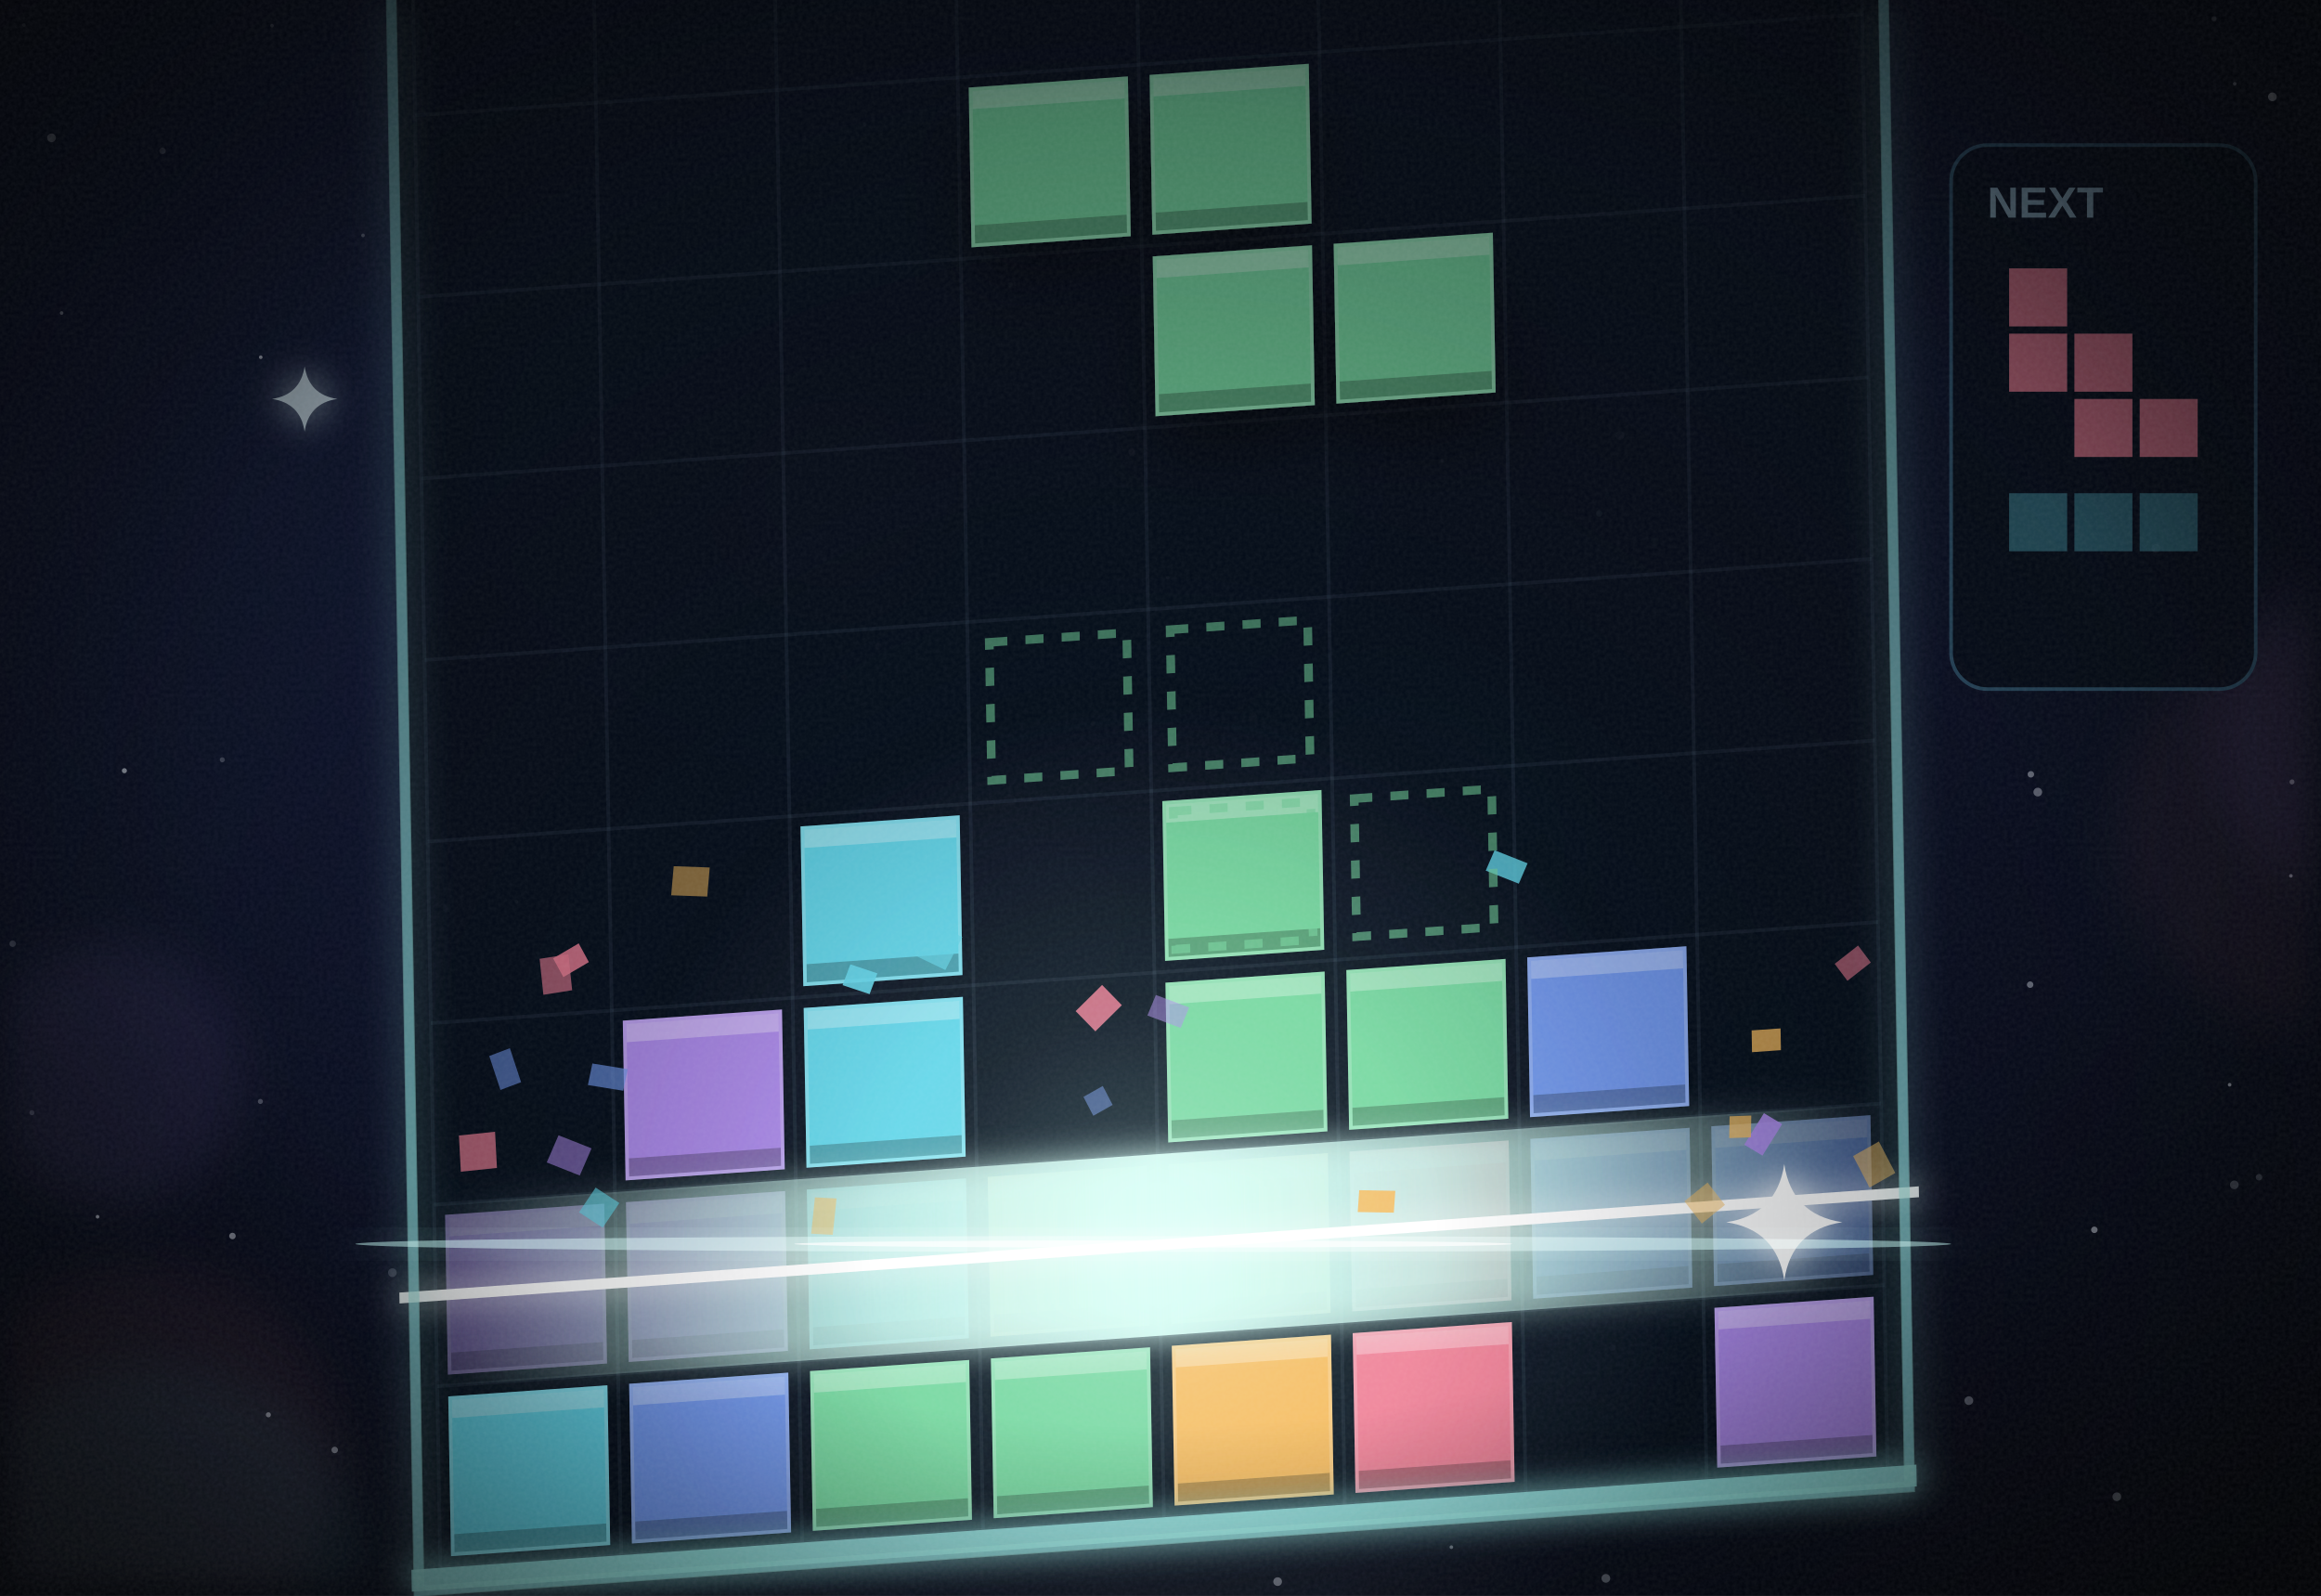
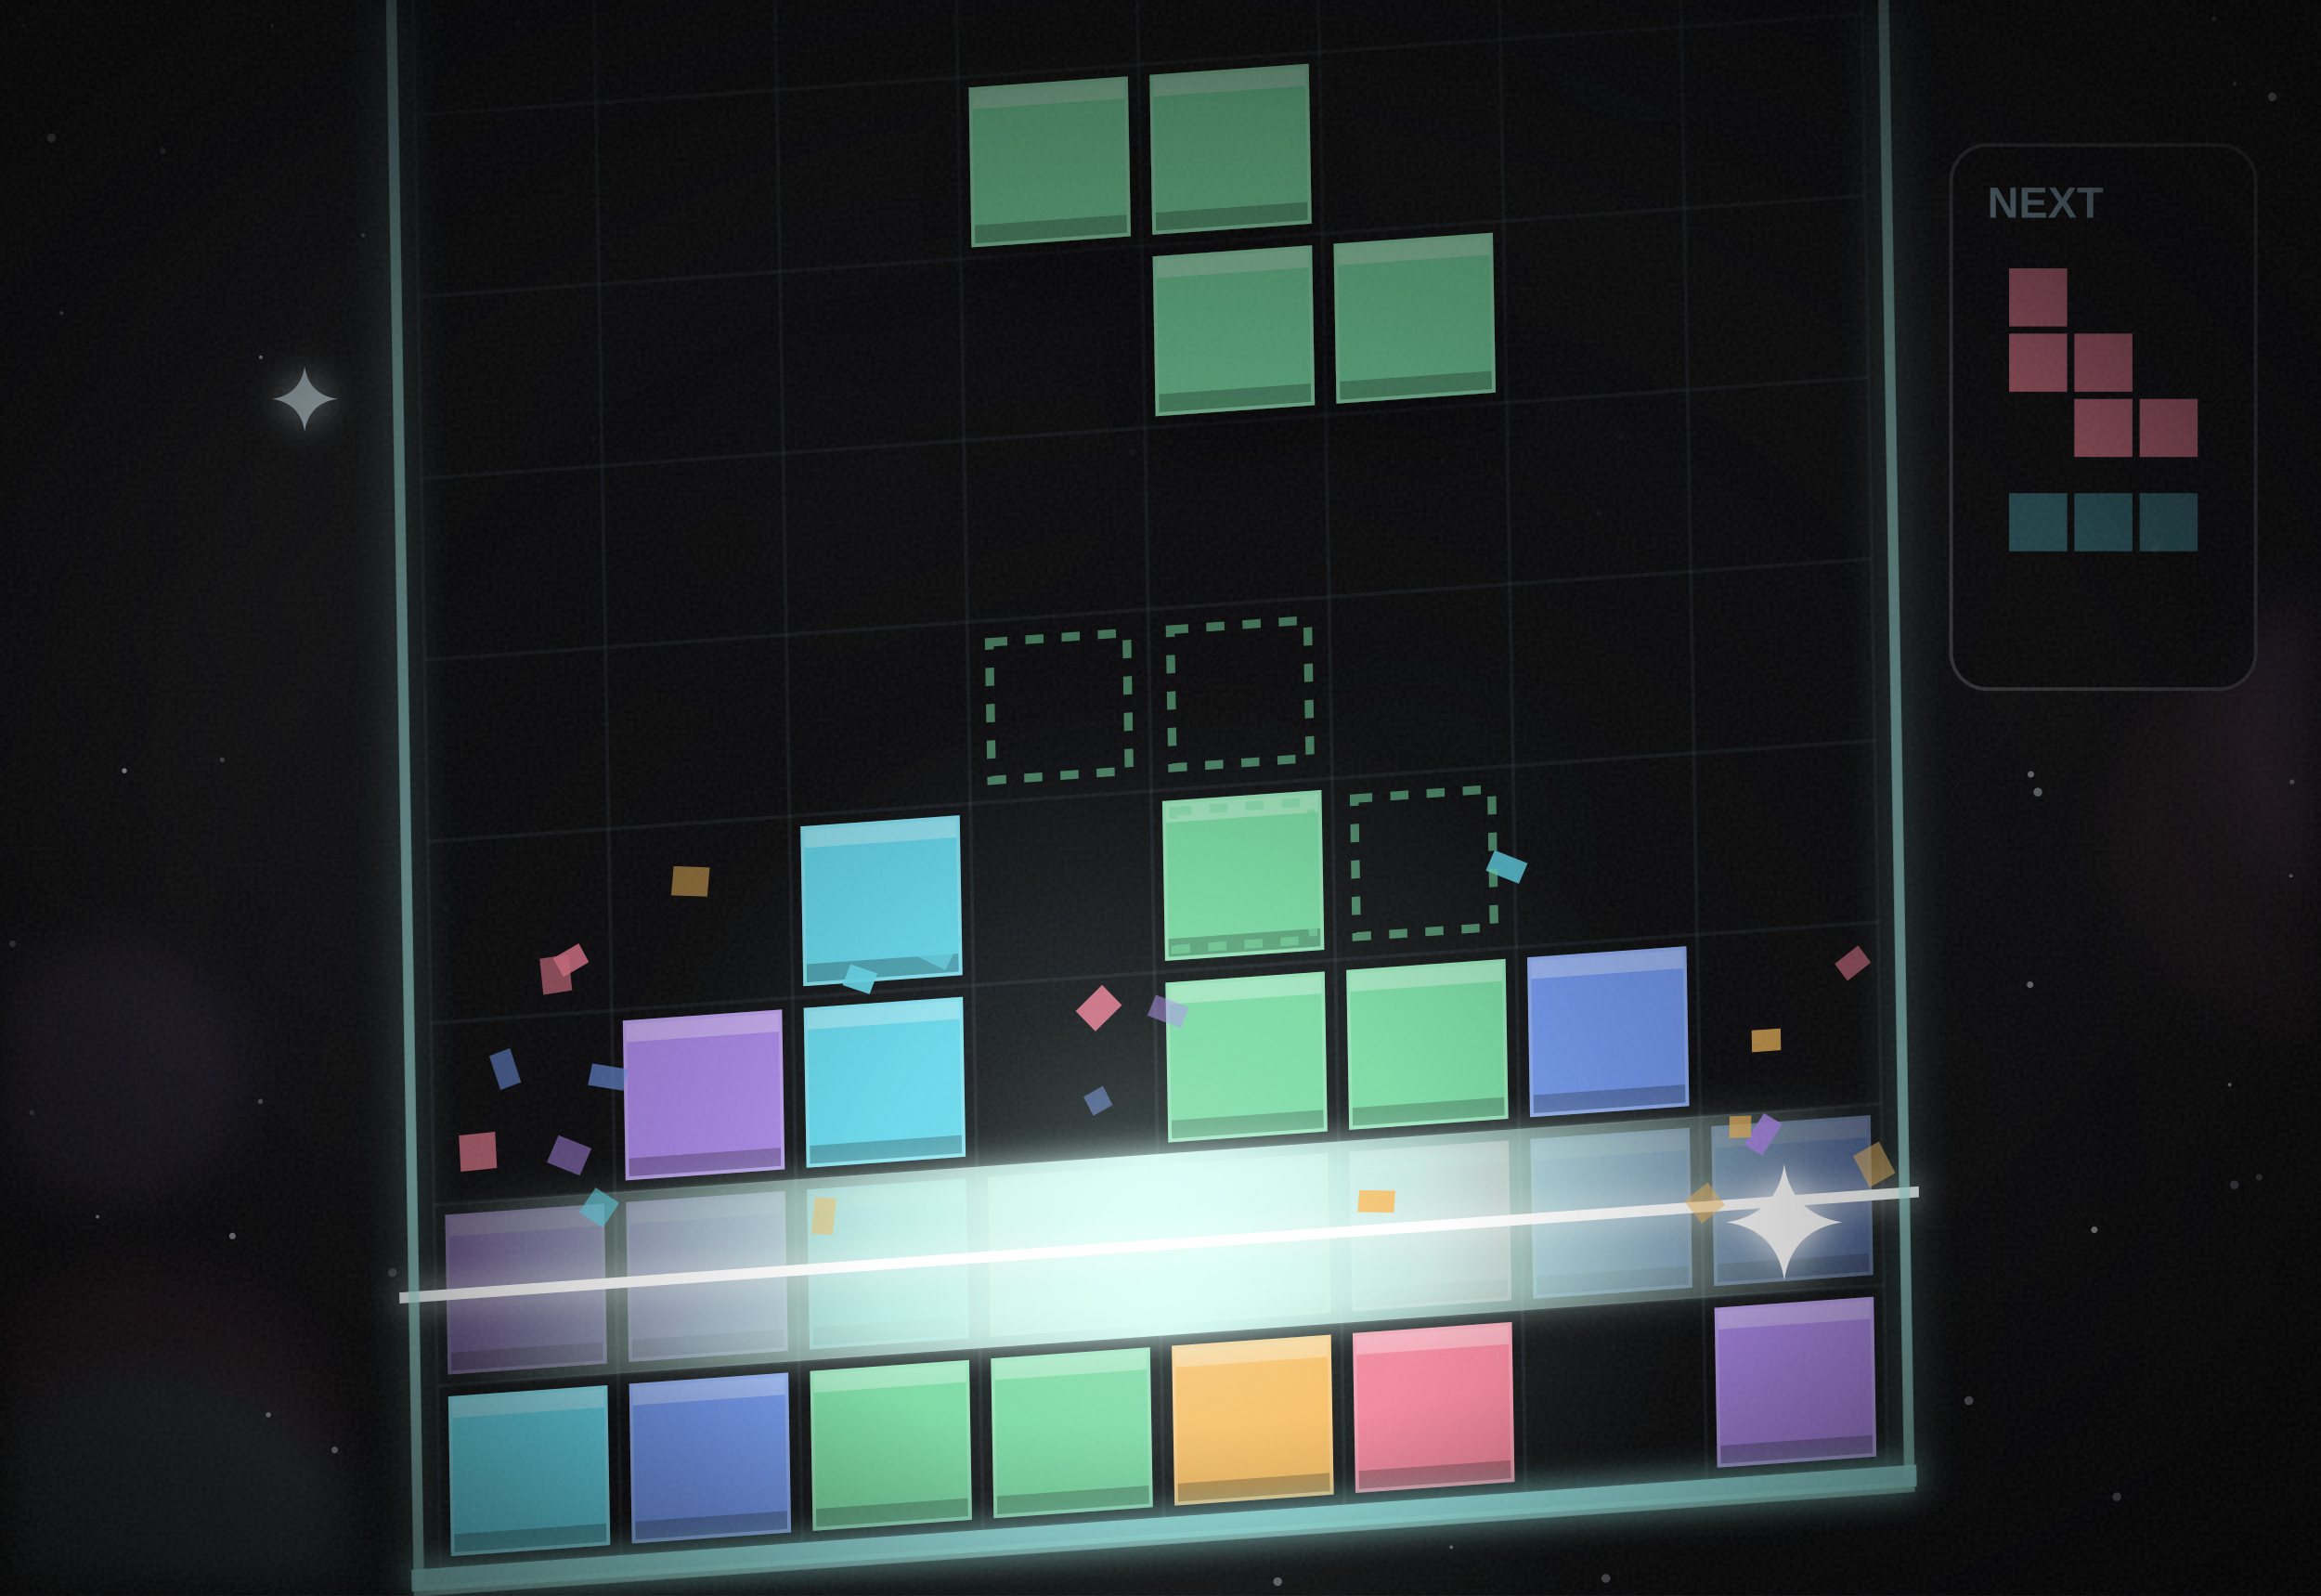
<svg xmlns="http://www.w3.org/2000/svg" viewBox="0 0 640 440" preserveAspectRatio="xMidYMid slice">
  <defs>
    <filter id="glow" x="-50%" y="-50%" width="200%" height="200%">
      <feGaussianBlur stdDeviation="5" result="b" />
      <feMerge>
        <feMergeNode in="b" />
        <feMergeNode in="SourceGraphic" />
      </feMerge>
    </filter>
    <filter id="bigglow" x="-50%" y="-50%" width="200%" height="200%">
      <feGaussianBlur stdDeviation="14" result="b" />
      <feMerge>
        <feMergeNode in="b" />
        <feMergeNode in="SourceGraphic" />
      </feMerge>
    </filter>
    <filter id="soft" x="-50%" y="-50%" width="200%" height="200%">
      <feGaussianBlur stdDeviation="10" />
    </filter>
    <filter id="dof" x="-20%" y="-20%" width="140%" height="140%">
      <feGaussianBlur stdDeviation="4" />
    </filter>
    <filter id="dof2" x="-20%" y="-20%" width="140%" height="140%">
      <feGaussianBlur stdDeviation="9" />
    </filter>
    <filter id="bokeh" x="-50%" y="-50%" width="200%" height="200%">
      <feGaussianBlur stdDeviation="7" />
    </filter>
    <filter id="shadow" x="-30%" y="-30%" width="160%" height="160%">
      <feDropShadow dx="0" dy="10" stdDeviation="10" flood-color="#000" flood-opacity=".6" />
    </filter>
    <filter id="grain" x="0" y="0" width="100%" height="100%">
      <feTurbulence type="fractalNoise" baseFrequency=".9" numOctaves="2" seed="7" />
      <feColorMatrix values="0 0 0 0 1  0 0 0 0 1  0 0 0 0 1  0 0 0 .055 0" />
    </filter>
    <linearGradient id="chrome" x1="0" y1="0" x2="0" y2="1">
      <stop offset="0" stop-color="#f6fbff" />
      <stop offset=".45" stop-color="#9fb0c4" />
-       <stop offset=".55" stop-color="#5d6c80" />
+       <stop offset=".55" stop-color="#58585e" />
      <stop offset="1" stop-color="#cfdbe8" />
    </linearGradient>
    <linearGradient id="gold" x1="0" y1="0" x2="0" y2="1">
      <stop offset="0" stop-color="#fff3b0" />
      <stop offset=".5" stop-color="#ffb81f" />
      <stop offset="1" stop-color="#b86a00" />
    </linearGradient>
    <radialGradient id="vig" cx="50%" cy="48%" r="75%">
      <stop offset=".55" stop-color="#000" stop-opacity="0" />
      <stop offset="1" stop-color="#000" stop-opacity=".72" />
    </radialGradient>
    <radialGradient id="ssbg" cx="40%" cy="30%" r="90%">
-       <stop offset="0" stop-color="#15204a" />
-       <stop offset=".6" stop-color="#070d22" />
-       <stop offset="1" stop-color="#03060f" />
+       <stop offset="0" stop-color="#1c1c1f" />
+       <stop offset=".6" stop-color="#0c0c0e" />
+       <stop offset="1" stop-color="#060607" />
    </radialGradient>
    <linearGradient id="ssflash" x1="0" y1="0" x2="1" y2="0">
      <stop offset="0" stop-color="#d2fff5" stop-opacity="0" />
      <stop offset=".5" stop-color="#d2fff5" stop-opacity=".95" />
      <stop offset="1" stop-color="#d2fff5" stop-opacity="0" />
    </linearGradient>
  </defs>
-   <rect width="640" height="440" fill="#05070f" />
+   <rect width="640" height="440" fill="#070708" />
  <rect width="640" height="440" fill="url(#ssbg)" />
  <circle cx="261.5" cy="238.5" r="0.5" fill="#eaf2ff" opacity="0.32" />
  <circle cx="144.1" cy="12.8" r="0.5" fill="#eaf2ff" opacity="0.60" />
  <circle cx="64.1" cy="340.8" r="0.9" fill="#eaf2ff" opacity="0.69" />
  <circle cx="242.2" cy="178.2" r="0.9" fill="#eaf2ff" opacity="0.45" />
  <circle cx="216.8" cy="124.4" r="0.7" fill="#eaf2ff" opacity="0.28" />
  <circle cx="44.8" cy="41.6" r="0.9" fill="#eaf2ff" opacity="0.28" />
  <circle cx="400.2" cy="426.6" r="0.5" fill="#eaf2ff" opacity="0.44" />
  <circle cx="61.3" cy="209.5" r="0.7" fill="#eaf2ff" opacity="0.33" />
  <circle cx="165.3" cy="109.1" r="0.5" fill="#eaf2ff" opacity="0.23" />
  <circle cx="614.8" cy="299.1" r="0.5" fill="#eaf2ff" opacity="0.72" />
  <circle cx="444.6" cy="371.6" r="0.9" fill="#eaf2ff" opacity="0.46" />
  <circle cx="301.4" cy="199.6" r="0.7" fill="#eaf2ff" opacity="0.36" />
  <circle cx="291.6" cy="349.4" r="0.9" fill="#eaf2ff" opacity="0.63" />
  <circle cx="622.9" cy="324.6" r="0.9" fill="#eaf2ff" opacity="0.31" />
  <circle cx="142.8" cy="6.4" r="0.9" fill="#eaf2ff" opacity="0.90" />
  <circle cx="228.3" cy="87.6" r="0.5" fill="#eaf2ff" opacity="0.45" />
  <circle cx="71.9" cy="98.5" r="0.5" fill="#eaf2ff" opacity="0.90" />
  <circle cx="486.9" cy="297.4" r="1.2" fill="#eaf2ff" opacity="0.29" />
  <circle cx="114.8" cy="282.7" r="0.5" fill="#eaf2ff" opacity="0.63" />
  <circle cx="188.0" cy="283.9" r="0.9" fill="#eaf2ff" opacity="0.25" />
  <circle cx="278.6" cy="78.5" r="0.7" fill="#eaf2ff" opacity="0.80" />
  <circle cx="626.6" cy="26.7" r="1.2" fill="#eaf2ff" opacity="0.87" />
  <circle cx="168.0" cy="28.5" r="0.9" fill="#eaf2ff" opacity="0.58" />
  <circle cx="312.1" cy="125.0" r="0.9" fill="#eaf2ff" opacity="0.48" />
  <circle cx="193.4" cy="388.4" r="1.2" fill="#eaf2ff" opacity="0.25" />
  <circle cx="161.4" cy="415.1" r="0.7" fill="#eaf2ff" opacity="0.25" />
  <circle cx="282.6" cy="286.4" r="1.2" fill="#eaf2ff" opacity="0.26" />
  <circle cx="577.5" cy="339.1" r="0.9" fill="#eaf2ff" opacity="0.72" />
  <circle cx="322.0" cy="159.3" r="0.5" fill="#eaf2ff" opacity="0.69" />
  <circle cx="358.4" cy="32.1" r="0.9" fill="#eaf2ff" opacity="0.80" />
  <circle cx="442.8" cy="435.2" r="1.2" fill="#eaf2ff" opacity="0.38" />
  <circle cx="148.3" cy="262.8" r="0.5" fill="#eaf2ff" opacity="0.42" />
  <circle cx="208.3" cy="218.5" r="0.5" fill="#eaf2ff" opacity="0.26" />
  <circle cx="583.7" cy="412.7" r="1.2" fill="#eaf2ff" opacity="0.47" />
  <circle cx="616.1" cy="326.7" r="1.2" fill="#eaf2ff" opacity="0.35" />
  <circle cx="100.1" cy="64.9" r="0.5" fill="#eaf2ff" opacity="0.43" />
  <circle cx="8.8" cy="306.8" r="0.7" fill="#eaf2ff" opacity="0.32" />
  <circle cx="347.9" cy="34.0" r="0.5" fill="#eaf2ff" opacity="0.47" />
  <circle cx="320.9" cy="280.8" r="0.9" fill="#eaf2ff" opacity="0.48" />
  <circle cx="179.8" cy="357.6" r="0.7" fill="#eaf2ff" opacity="0.68" />
  <circle cx="441.0" cy="141.6" r="0.9" fill="#eaf2ff" opacity="0.88" />
  <circle cx="397.7" cy="127.0" r="0.5" fill="#eaf2ff" opacity="0.76" />
  <circle cx="75.0" cy="7.1" r="0.5" fill="#eaf2ff" opacity="0.32" />
  <circle cx="74.0" cy="390.1" r="0.7" fill="#eaf2ff" opacity="0.83" />
  <circle cx="446.7" cy="120.1" r="1.2" fill="#eaf2ff" opacity="0.78" />
  <circle cx="158.9" cy="120.8" r="0.7" fill="#eaf2ff" opacity="0.41" />
  <circle cx="494.8" cy="338.1" r="0.7" fill="#eaf2ff" opacity="0.66" />
  <circle cx="110.1" cy="78.6" r="1.2" fill="#eaf2ff" opacity="0.84" />
  <circle cx="312.0" cy="124.5" r="0.9" fill="#eaf2ff" opacity="0.68" />
  <circle cx="561.9" cy="218.4" r="1.2" fill="#eaf2ff" opacity="0.54" />
  <circle cx="71.8" cy="303.7" r="0.7" fill="#eaf2ff" opacity="0.38" />
  <circle cx="144.0" cy="392.9" r="0.7" fill="#eaf2ff" opacity="0.44" />
  <circle cx="232.7" cy="186.8" r="0.9" fill="#eaf2ff" opacity="0.22" />
  <circle cx="174.7" cy="414.9" r="1.2" fill="#eaf2ff" opacity="0.27" />
  <circle cx="147.4" cy="236.3" r="0.5" fill="#eaf2ff" opacity="0.32" />
  <circle cx="408.3" cy="292.4" r="0.9" fill="#eaf2ff" opacity="0.66" />
  <circle cx="407.3" cy="407.1" r="1.2" fill="#eaf2ff" opacity="0.55" />
  <circle cx="3.5" cy="260.2" r="0.9" fill="#eaf2ff" opacity="0.32" />
  <circle cx="142.4" cy="248.6" r="0.5" fill="#eaf2ff" opacity="0.86" />
  <circle cx="108.2" cy="350.9" r="1.2" fill="#eaf2ff" opacity="0.23" />
  <circle cx="443.3" cy="136.3" r="0.5" fill="#eaf2ff" opacity="0.31" />
  <circle cx="165.8" cy="391.7" r="0.5" fill="#eaf2ff" opacity="0.45" />
  <circle cx="616.2" cy="23.1" r="0.5" fill="#eaf2ff" opacity="0.59" />
  <circle cx="456.3" cy="149.4" r="1.2" fill="#eaf2ff" opacity="0.28" />
  <circle cx="345.4" cy="197.6" r="1.2" fill="#eaf2ff" opacity="0.22" />
  <circle cx="6.6" cy="6.9" r="0.5" fill="#eaf2ff" opacity="0.28" />
  <circle cx="509.8" cy="341.5" r="1.2" fill="#eaf2ff" opacity="0.59" />
  <circle cx="34.3" cy="212.5" r="0.7" fill="#eaf2ff" opacity="0.89" />
  <circle cx="341.1" cy="49.6" r="0.7" fill="#eaf2ff" opacity="0.35" />
  <circle cx="163.5" cy="121.1" r="0.7" fill="#eaf2ff" opacity="0.76" />
  <circle cx="594.5" cy="151.2" r="1.2" fill="#eaf2ff" opacity="0.69" />
  <circle cx="17.0" cy="86.3" r="0.5" fill="#eaf2ff" opacity="0.69" />
  <circle cx="287.3" cy="60.3" r="1.2" fill="#eaf2ff" opacity="0.37" />
  <circle cx="123.2" cy="250.3" r="1.2" fill="#eaf2ff" opacity="0.43" />
  <circle cx="542.9" cy="386.2" r="1.2" fill="#eaf2ff" opacity="0.43" />
  <circle cx="405.7" cy="236.5" r="0.9" fill="#eaf2ff" opacity="0.31" />
  <circle cx="26.9" cy="335.5" r="0.5" fill="#eaf2ff" opacity="0.87" />
  <circle cx="196.1" cy="322.0" r="0.9" fill="#eaf2ff" opacity="0.60" />
  <circle cx="340.0" cy="93.6" r="0.5" fill="#eaf2ff" opacity="0.63" />
  <circle cx="632.0" cy="215.6" r="0.7" fill="#eaf2ff" opacity="0.57" />
  <circle cx="562.1" cy="99.8" r="0.7" fill="#eaf2ff" opacity="0.39" />
  <circle cx="14.2" cy="38.0" r="1.2" fill="#eaf2ff" opacity="0.59" />
  <circle cx="498.1" cy="105.8" r="0.7" fill="#eaf2ff" opacity="0.69" />
  <circle cx="560.0" cy="213.5" r="0.9" fill="#eaf2ff" opacity="0.60" />
  <circle cx="92.3" cy="399.8" r="0.9" fill="#eaf2ff" opacity="0.64" />
  <circle cx="559.8" cy="271.5" r="0.9" fill="#eaf2ff" opacity="0.56" />
  <circle cx="238.4" cy="34.3" r="0.5" fill="#eaf2ff" opacity="0.74" />
  <circle cx="631.7" cy="241.5" r="0.5" fill="#eaf2ff" opacity="0.73" />
  <circle cx="352.3" cy="436.1" r="1.2" fill="#eaf2ff" opacity="0.45" />
  <circle cx="610.5" cy="5.2" r="0.7" fill="#eaf2ff" opacity="0.38" />
  <circle cx="302.7" cy="282.4" r="48.0" fill="#5fd4e8" opacity="0.10" filter="url(#bokeh)" />
  <circle cx="657.7" cy="202.0" r="47.2" fill="#a986e8" opacity="0.13" filter="url(#bokeh)" />
  <circle cx="389.0" cy="236.8" r="47.8" fill="#5fd4e8" opacity="0.16" filter="url(#bokeh)" />
  <circle cx="230.0" cy="136.3" r="31.6" fill="#ef7d94" opacity="0.14" filter="url(#bokeh)" />
  <circle cx="30.7" cy="296.0" r="36.1" fill="#a986e8" opacity="0.14" filter="url(#bokeh)" />
  <circle cx="39.4" cy="402.7" r="53.5" fill="#ef7d94" opacity="0.11" filter="url(#bokeh)" />
  <circle cx="41.9" cy="434.1" r="58.1" fill="#5fd4e8" opacity="0.13" filter="url(#bokeh)" />
  <circle cx="640.5" cy="228.2" r="55.8" fill="#ef7d94" opacity="0.08" filter="url(#bokeh)" />
  <circle cx="453.8" cy="3.6" r="30.2" fill="#5fd4e8" opacity="0.10" filter="url(#bokeh)" />
  <circle cx="264.8" cy="254.1" r="41.2" fill="#a986e8" opacity="0.11" filter="url(#bokeh)" />
  <g transform="translate(320 250) rotate(-4) skewX(-3) translate(-320 -250)">
-     <rect x="112" y="-40" width="412" height="464" fill="#040c19" fill-opacity=".94" stroke="#335e79" stroke-width="2.5" />
+     <rect x="112" y="-40" width="412" height="464" fill="#0a0a0c" fill-opacity=".94" stroke="#48484d" stroke-width="2.5" />
    <line x1="118" y1="-40" x2="118" y2="418" stroke="#a7cfeb" stroke-opacity=".08" />
    <line x1="168" y1="-40" x2="168" y2="418" stroke="#a7cfeb" stroke-opacity=".08" />
    <line x1="218" y1="-40" x2="218" y2="418" stroke="#a7cfeb" stroke-opacity=".08" />
    <line x1="268" y1="-40" x2="268" y2="418" stroke="#a7cfeb" stroke-opacity=".08" />
    <line x1="318" y1="-40" x2="318" y2="418" stroke="#a7cfeb" stroke-opacity=".08" />
    <line x1="368" y1="-40" x2="368" y2="418" stroke="#a7cfeb" stroke-opacity=".08" />
    <line x1="418" y1="-40" x2="418" y2="418" stroke="#a7cfeb" stroke-opacity=".08" />
    <line x1="468" y1="-40" x2="468" y2="418" stroke="#a7cfeb" stroke-opacity=".08" />
    <line x1="518" y1="-40" x2="518" y2="418" stroke="#a7cfeb" stroke-opacity=".08" />
    <line x1="118" y1="418" x2="518" y2="418" stroke="#a7cfeb" stroke-opacity=".08" />
    <line x1="118" y1="368" x2="518" y2="368" stroke="#a7cfeb" stroke-opacity=".08" />
    <line x1="118" y1="318" x2="518" y2="318" stroke="#a7cfeb" stroke-opacity=".08" />
    <line x1="118" y1="268" x2="518" y2="268" stroke="#a7cfeb" stroke-opacity=".08" />
    <line x1="118" y1="218" x2="518" y2="218" stroke="#a7cfeb" stroke-opacity=".08" />
    <line x1="118" y1="168" x2="518" y2="168" stroke="#a7cfeb" stroke-opacity=".08" />
    <line x1="118" y1="118" x2="518" y2="118" stroke="#a7cfeb" stroke-opacity=".08" />
    <line x1="118" y1="68" x2="518" y2="68" stroke="#a7cfeb" stroke-opacity=".08" />
    <line x1="118" y1="18" x2="518" y2="18" stroke="#a7cfeb" stroke-opacity=".08" />
    <line x1="118" y1="-32" x2="518" y2="-32" stroke="#a7cfeb" stroke-opacity=".08" />
    <rect x="121" y="371" width="44" height="44" fill="#5fd4e8" />
    <rect x="122" y="372" width="42" height="5" fill="#fff" opacity=".3" />
    <rect x="122" y="409" width="42" height="5" fill="#000" opacity=".26" />
    <rect x="121.5" y="371.5" width="43" height="43" fill="none" stroke="#fff" stroke-opacity=".2" />
    <rect x="171" y="371" width="44" height="44" fill="#6f96ed" />
    <rect x="172" y="372" width="42" height="5" fill="#fff" opacity=".3" />
    <rect x="172" y="409" width="42" height="5" fill="#000" opacity=".26" />
    <rect x="171.5" y="371.5" width="43" height="43" fill="none" stroke="#fff" stroke-opacity=".2" />
    <rect x="221" y="371" width="44" height="44" fill="#73d69d" />
    <rect x="222" y="372" width="42" height="5" fill="#fff" opacity=".3" />
    <rect x="222" y="409" width="42" height="5" fill="#000" opacity=".26" />
    <rect x="221.5" y="371.5" width="43" height="43" fill="none" stroke="#fff" stroke-opacity=".2" />
    <rect x="271" y="371" width="44" height="44" fill="#73d69d" />
    <rect x="272" y="372" width="42" height="5" fill="#fff" opacity=".3" />
    <rect x="272" y="409" width="42" height="5" fill="#000" opacity=".26" />
    <rect x="271.5" y="371.5" width="43" height="43" fill="none" stroke="#fff" stroke-opacity=".2" />
    <rect x="321" y="371" width="44" height="44" fill="#f5ba5b" />
    <rect x="322" y="372" width="42" height="5" fill="#fff" opacity=".3" />
    <rect x="322" y="409" width="42" height="5" fill="#000" opacity=".26" />
    <rect x="321.5" y="371.5" width="43" height="43" fill="none" stroke="#fff" stroke-opacity=".2" />
    <rect x="371" y="371" width="44" height="44" fill="#ef7d94" />
    <rect x="372" y="372" width="42" height="5" fill="#fff" opacity=".3" />
    <rect x="372" y="409" width="42" height="5" fill="#000" opacity=".26" />
    <rect x="371.5" y="371.5" width="43" height="43" fill="none" stroke="#fff" stroke-opacity=".2" />
    <rect x="471" y="371" width="44" height="44" fill="#a986e8" />
    <rect x="472" y="372" width="42" height="5" fill="#fff" opacity=".3" />
    <rect x="472" y="409" width="42" height="5" fill="#000" opacity=".26" />
    <rect x="471.5" y="371.5" width="43" height="43" fill="none" stroke="#fff" stroke-opacity=".2" />
    <rect x="171" y="271" width="44" height="44" fill="#a986e8" />
    <rect x="172" y="272" width="42" height="5" fill="#fff" opacity=".3" />
    <rect x="172" y="309" width="42" height="5" fill="#000" opacity=".26" />
    <rect x="171.5" y="271.5" width="43" height="43" fill="none" stroke="#fff" stroke-opacity=".2" />
    <rect x="221" y="271" width="44" height="44" fill="#5fd4e8" />
    <rect x="222" y="272" width="42" height="5" fill="#fff" opacity=".3" />
    <rect x="222" y="309" width="42" height="5" fill="#000" opacity=".26" />
    <rect x="221.5" y="271.5" width="43" height="43" fill="none" stroke="#fff" stroke-opacity=".2" />
    <rect x="321" y="271" width="44" height="44" fill="#73d69d" />
    <rect x="322" y="272" width="42" height="5" fill="#fff" opacity=".3" />
    <rect x="322" y="309" width="42" height="5" fill="#000" opacity=".26" />
    <rect x="321.5" y="271.5" width="43" height="43" fill="none" stroke="#fff" stroke-opacity=".2" />
    <rect x="371" y="271" width="44" height="44" fill="#73d69d" />
    <rect x="372" y="272" width="42" height="5" fill="#fff" opacity=".3" />
    <rect x="372" y="309" width="42" height="5" fill="#000" opacity=".26" />
    <rect x="371.5" y="271.5" width="43" height="43" fill="none" stroke="#fff" stroke-opacity=".2" />
    <rect x="421" y="271" width="44" height="44" fill="#6f96ed" />
    <rect x="422" y="272" width="42" height="5" fill="#fff" opacity=".3" />
    <rect x="422" y="309" width="42" height="5" fill="#000" opacity=".26" />
    <rect x="421.5" y="271.5" width="43" height="43" fill="none" stroke="#fff" stroke-opacity=".2" />
    <rect x="221" y="221" width="44" height="44" fill="#5fd4e8" />
    <rect x="222" y="222" width="42" height="5" fill="#fff" opacity=".3" />
    <rect x="222" y="259" width="42" height="5" fill="#000" opacity=".26" />
    <rect x="221.5" y="221.5" width="43" height="43" fill="none" stroke="#fff" stroke-opacity=".2" />
    <rect x="321" y="221" width="44" height="44" fill="#73d69d" />
    <rect x="322" y="222" width="42" height="5" fill="#fff" opacity=".3" />
    <rect x="322" y="259" width="42" height="5" fill="#000" opacity=".26" />
    <rect x="321.5" y="221.5" width="43" height="43" fill="none" stroke="#fff" stroke-opacity=".2" />
    <g opacity=".55">
      <rect x="121" y="321" width="44" height="44" fill="#a986e8" />
      <rect x="122" y="322" width="42" height="5" fill="#fff" opacity=".3" />
      <rect x="122" y="359" width="42" height="5" fill="#000" opacity=".26" />
      <rect x="121.5" y="321.5" width="43" height="43" fill="none" stroke="#fff" stroke-opacity=".2" />
    </g>
    <g opacity=".55">
      <rect x="171" y="321" width="44" height="44" fill="#a986e8" />
      <rect x="172" y="322" width="42" height="5" fill="#fff" opacity=".3" />
      <rect x="172" y="359" width="42" height="5" fill="#000" opacity=".26" />
      <rect x="171.5" y="321.5" width="43" height="43" fill="none" stroke="#fff" stroke-opacity=".2" />
    </g>
    <g opacity=".55">
      <rect x="221" y="321" width="44" height="44" fill="#5fd4e8" />
      <rect x="222" y="322" width="42" height="5" fill="#fff" opacity=".3" />
      <rect x="222" y="359" width="42" height="5" fill="#000" opacity=".26" />
      <rect x="221.5" y="321.5" width="43" height="43" fill="none" stroke="#fff" stroke-opacity=".2" />
    </g>
    <g opacity=".55">
      <rect x="271" y="321" width="44" height="44" fill="#f5ba5b" />
      <rect x="272" y="322" width="42" height="5" fill="#fff" opacity=".3" />
      <rect x="272" y="359" width="42" height="5" fill="#000" opacity=".26" />
      <rect x="271.5" y="321.5" width="43" height="43" fill="none" stroke="#fff" stroke-opacity=".2" />
    </g>
    <g opacity=".55">
      <rect x="321" y="321" width="44" height="44" fill="#f5ba5b" />
      <rect x="322" y="322" width="42" height="5" fill="#fff" opacity=".3" />
      <rect x="322" y="359" width="42" height="5" fill="#000" opacity=".26" />
      <rect x="321.5" y="321.5" width="43" height="43" fill="none" stroke="#fff" stroke-opacity=".2" />
    </g>
    <g opacity=".55">
      <rect x="371" y="321" width="44" height="44" fill="#ef7d94" />
      <rect x="372" y="322" width="42" height="5" fill="#fff" opacity=".3" />
      <rect x="372" y="359" width="42" height="5" fill="#000" opacity=".26" />
      <rect x="371.5" y="321.5" width="43" height="43" fill="none" stroke="#fff" stroke-opacity=".2" />
    </g>
    <g opacity=".55">
      <rect x="421" y="321" width="44" height="44" fill="#6f96ed" />
      <rect x="422" y="322" width="42" height="5" fill="#fff" opacity=".3" />
      <rect x="422" y="359" width="42" height="5" fill="#000" opacity=".26" />
      <rect x="421.5" y="321.5" width="43" height="43" fill="none" stroke="#fff" stroke-opacity=".2" />
    </g>
    <g opacity=".55">
      <rect x="471" y="321" width="44" height="44" fill="#6f96ed" />
      <rect x="472" y="322" width="42" height="5" fill="#fff" opacity=".3" />
      <rect x="472" y="359" width="42" height="5" fill="#000" opacity=".26" />
      <rect x="471.5" y="321.5" width="43" height="43" fill="none" stroke="#fff" stroke-opacity=".2" />
    </g>
    <rect x="118" y="318" width="400" height="50" fill="url(#ssflash)" filter="url(#glow)" />
    <rect x="108" y="341.5" width="420" height="3" fill="#ffffff" filter="url(#glow)" />
    <rect x="303.2" y="298.2" width="6" height="6" fill="#6f96ed" opacity="0.50" transform="rotate(64 303.2 298.2)" />
    <rect x="303.5" y="270.4" width="8" height="10" fill="#ef7d94" opacity="0.82" transform="rotate(48 303.5 270.4)" />
    <rect x="185.8" y="229.5" width="10" height="8" fill="#f5ba5b" opacity="0.58" transform="rotate(6 185.8 229.5)" />
    <rect x="162.4" y="282.2" width="10" height="6" fill="#6f96ed" opacity="0.67" transform="rotate(13 162.4 282.2)" />
    <rect x="485.6" y="318.4" width="6" height="10" fill="#a986e8" opacity="0.90" transform="rotate(34 485.6 318.4)" />
    <rect x="482.6" y="295.4" width="8" height="6" fill="#f5ba5b" opacity="0.82" transform="rotate(0 482.6 295.4)" />
    <rect x="469.7" y="336.4" width="8" height="8" fill="#f5ba5b" opacity="0.51" transform="rotate(54 469.7 336.4)" />
    <rect x="412.5" y="240.9" width="10" height="6" fill="#5fd4e8" opacity="0.84" transform="rotate(25 412.5 240.9)" />
    <rect x="476.1" y="318.6" width="6" height="6" fill="#f5ba5b" opacity="0.74" transform="rotate(2 476.1 318.6)" />
    <rect x="318.3" y="274.2" width="10" height="6" fill="#a986e8" opacity="0.53" transform="rotate(24 318.3 274.2)" />
    <rect x="373.5" y="331.8" width="10" height="6" fill="#f5ba5b" opacity="0.92" transform="rotate(5 373.5 331.8)" />
    <rect x="139.7" y="276.4" width="10" height="6" fill="#6f96ed" opacity="0.62" transform="rotate(73 139.7 276.4)" />
    <rect x="517.2" y="328.4" width="10" height="8" fill="#f5ba5b" opacity="0.57" transform="rotate(64 517.2 328.4)" />
    <rect x="135.2" y="299.1" width="10" height="10" fill="#ef7d94" opacity="0.75" transform="rotate(88 135.2 299.1)" />
    <rect x="152.7" y="301.3" width="10" height="8" fill="#a986e8" opacity="0.59" transform="rotate(25 152.7 301.3)" />
    <rect x="512.4" y="274.1" width="6" height="8" fill="#ef7d94" opacity="0.65" transform="rotate(55 512.4 274.1)" />
    <rect x="162.7" y="316.4" width="8" height="8" fill="#5fd4e8" opacity="0.64" transform="rotate(36 162.7 316.4)" />
    <rect x="159.2" y="248.9" width="6" height="8" fill="#ef7d94" opacity="0.86" transform="rotate(63 159.2 248.9)" />
    <rect x="256.4" y="249.7" width="10" height="10" fill="#5fd4e8" opacity="0.69" transform="rotate(29 256.4 249.7)" />
    <rect x="156.3" y="251.7" width="10" height="8" fill="#ef7d94" opacity="0.67" transform="rotate(85 156.3 251.7)" />
    <rect x="234.1" y="259.9" width="8" height="6" fill="#5fd4e8" opacity="0.92" transform="rotate(22 234.1 259.9)" />
    <rect x="223.2" y="323.3" width="6" height="10" fill="#f5ba5b" opacity="0.51" transform="rotate(7 223.2 323.3)" />
    <rect x="274" y="174" width="38" height="38" fill="none" stroke="#73d69d" stroke-width="2.4" stroke-dasharray="5 5" opacity=".6" />
    <rect x="324" y="174" width="38" height="38" fill="none" stroke="#73d69d" stroke-width="2.4" stroke-dasharray="5 5" opacity=".6" />
    <rect x="324" y="224" width="38" height="38" fill="none" stroke="#73d69d" stroke-width="2.4" stroke-dasharray="5 5" opacity=".6" />
    <rect x="374" y="224" width="38" height="38" fill="none" stroke="#73d69d" stroke-width="2.4" stroke-dasharray="5 5" opacity=".6" />
    <g filter="url(#shadow)">
      <rect x="271" y="21" width="44" height="44" fill="#73d69d" />
      <rect x="272" y="22" width="42" height="5" fill="#fff" opacity=".3" />
      <rect x="272" y="59" width="42" height="5" fill="#000" opacity=".26" />
      <rect x="271.5" y="21.5" width="43" height="43" fill="none" stroke="#fff" stroke-opacity=".2" />
      <rect x="321" y="21" width="44" height="44" fill="#73d69d" />
      <rect x="322" y="22" width="42" height="5" fill="#fff" opacity=".3" />
      <rect x="322" y="59" width="42" height="5" fill="#000" opacity=".26" />
      <rect x="321.5" y="21.5" width="43" height="43" fill="none" stroke="#fff" stroke-opacity=".2" />
      <rect x="321" y="71" width="44" height="44" fill="#73d69d" />
      <rect x="322" y="72" width="42" height="5" fill="#fff" opacity=".3" />
      <rect x="322" y="109" width="42" height="5" fill="#000" opacity=".26" />
      <rect x="321.5" y="71.5" width="43" height="43" fill="none" stroke="#fff" stroke-opacity=".2" />
      <rect x="371" y="71" width="44" height="44" fill="#73d69d" />
      <rect x="372" y="72" width="42" height="5" fill="#fff" opacity=".3" />
      <rect x="372" y="109" width="42" height="5" fill="#000" opacity=".26" />
      <rect x="371.5" y="71.5" width="43" height="43" fill="none" stroke="#fff" stroke-opacity=".2" />
    </g>
    <rect x="110" y="418" width="416" height="6" fill="#8edbda" filter="url(#glow)" />
    <rect x="112" y="-40" width="412" height="464" fill="none" stroke="#a0f1e9" stroke-opacity=".55" stroke-width="3" filter="url(#glow)" />
  </g>
-   <rect x="538" y="40" width="84" height="150" rx="10" fill="#040c19" fill-opacity=".85" stroke="#335e79" />
+   <rect x="538" y="40" width="84" height="150" rx="10" fill="#0a0a0c" fill-opacity=".85" stroke="#48484d" />
  <text x="548" y="60" font-family="Arial, sans-serif" font-size="12" font-weight="700" fill="#9bc1d5">NEXT</text>
  <rect x="554" y="74" width="16" height="16" fill="#ef7d94" opacity="1" />
  <rect x="554" y="92" width="16" height="16" fill="#ef7d94" opacity="1" />
  <rect x="572" y="92" width="16" height="16" fill="#ef7d94" opacity="1" />
  <rect x="572" y="110" width="16" height="16" fill="#ef7d94" opacity="1" />
  <rect x="590" y="110" width="16" height="16" fill="#ef7d94" opacity="1" />
  <rect x="554" y="136" width="16" height="16" fill="#5fd4e8" opacity="0.5" />
  <rect x="572" y="136" width="16" height="16" fill="#5fd4e8" opacity="0.5" />
  <rect x="590" y="136" width="16" height="16" fill="#5fd4e8" opacity="0.5" />
  <g opacity="1" filter="url(#glow)">
    <path d="M492,321.0 Q494.08,334.92 508,337.0 Q494.08,339.08 492,353.0 Q489.92,339.08 476,337.0 Q489.92,334.92 492,321.0Z" fill="#ffffff" />
  </g>
  <g opacity="1" filter="url(#glow)">
    <path d="M84,101 Q85.17,108.83 93,110 Q85.17,111.17 84,119 Q82.83,111.17 75,110 Q82.83,108.83 84,101Z" fill="#e0f6ff" />
  </g>
  <defs>
    <radialGradient id="cv318x343" gradientUnits="userSpaceOnUse" cx="318.0" cy="343.0" r="430">
-       <stop offset=".18" stop-color="#02040a" stop-opacity="0" />
-       <stop offset=".62" stop-color="#02040a" stop-opacity="0.36" />
-       <stop offset="1" stop-color="#02040a" stop-opacity="0.66" />
+       <stop offset=".18" stop-color="#040405" stop-opacity="0" />
+       <stop offset=".62" stop-color="#040405" stop-opacity="0.36" />
+       <stop offset="1" stop-color="#040405" stop-opacity="0.66" />
    </radialGradient>
    <linearGradient id="cb318x343" x1="0" y1="0" x2="0" y2="1">
      <stop offset="0" stop-color="#fff6e0" stop-opacity=".22" />
      <stop offset="1" stop-color="#fff6e0" stop-opacity="0" />
    </linearGradient>
  </defs>
  <rect width="640" height="440" fill="url(#cv318x343)" />
  <radialGradient id="ck318x343">
    <stop offset="0" stop-color="#d2fff5" stop-opacity=".3" />
    <stop offset=".45" stop-color="#d2fff5" stop-opacity=".1" />
    <stop offset="1" stop-color="#d2fff5" stop-opacity="0" />
  </radialGradient>
  <circle cx="318.0" cy="343.0" r="150" fill="url(#ck318x343)" style="mix-blend-mode:screen" />
-   <ellipse cx="318.0" cy="343.0" rx="220" ry="2.2" fill="#bff6f0" opacity=".55" filter="url(#glow)" style="mix-blend-mode:screen" />
-   <ellipse cx="318.0" cy="343.0" rx="99" ry="1" fill="#ffffff" opacity=".7" style="mix-blend-mode:screen" />
  <rect width="640" height="440" fill="url(#vig)" />
  <rect width="640" height="440" filter="url(#grain)" opacity="1" />
</svg>
